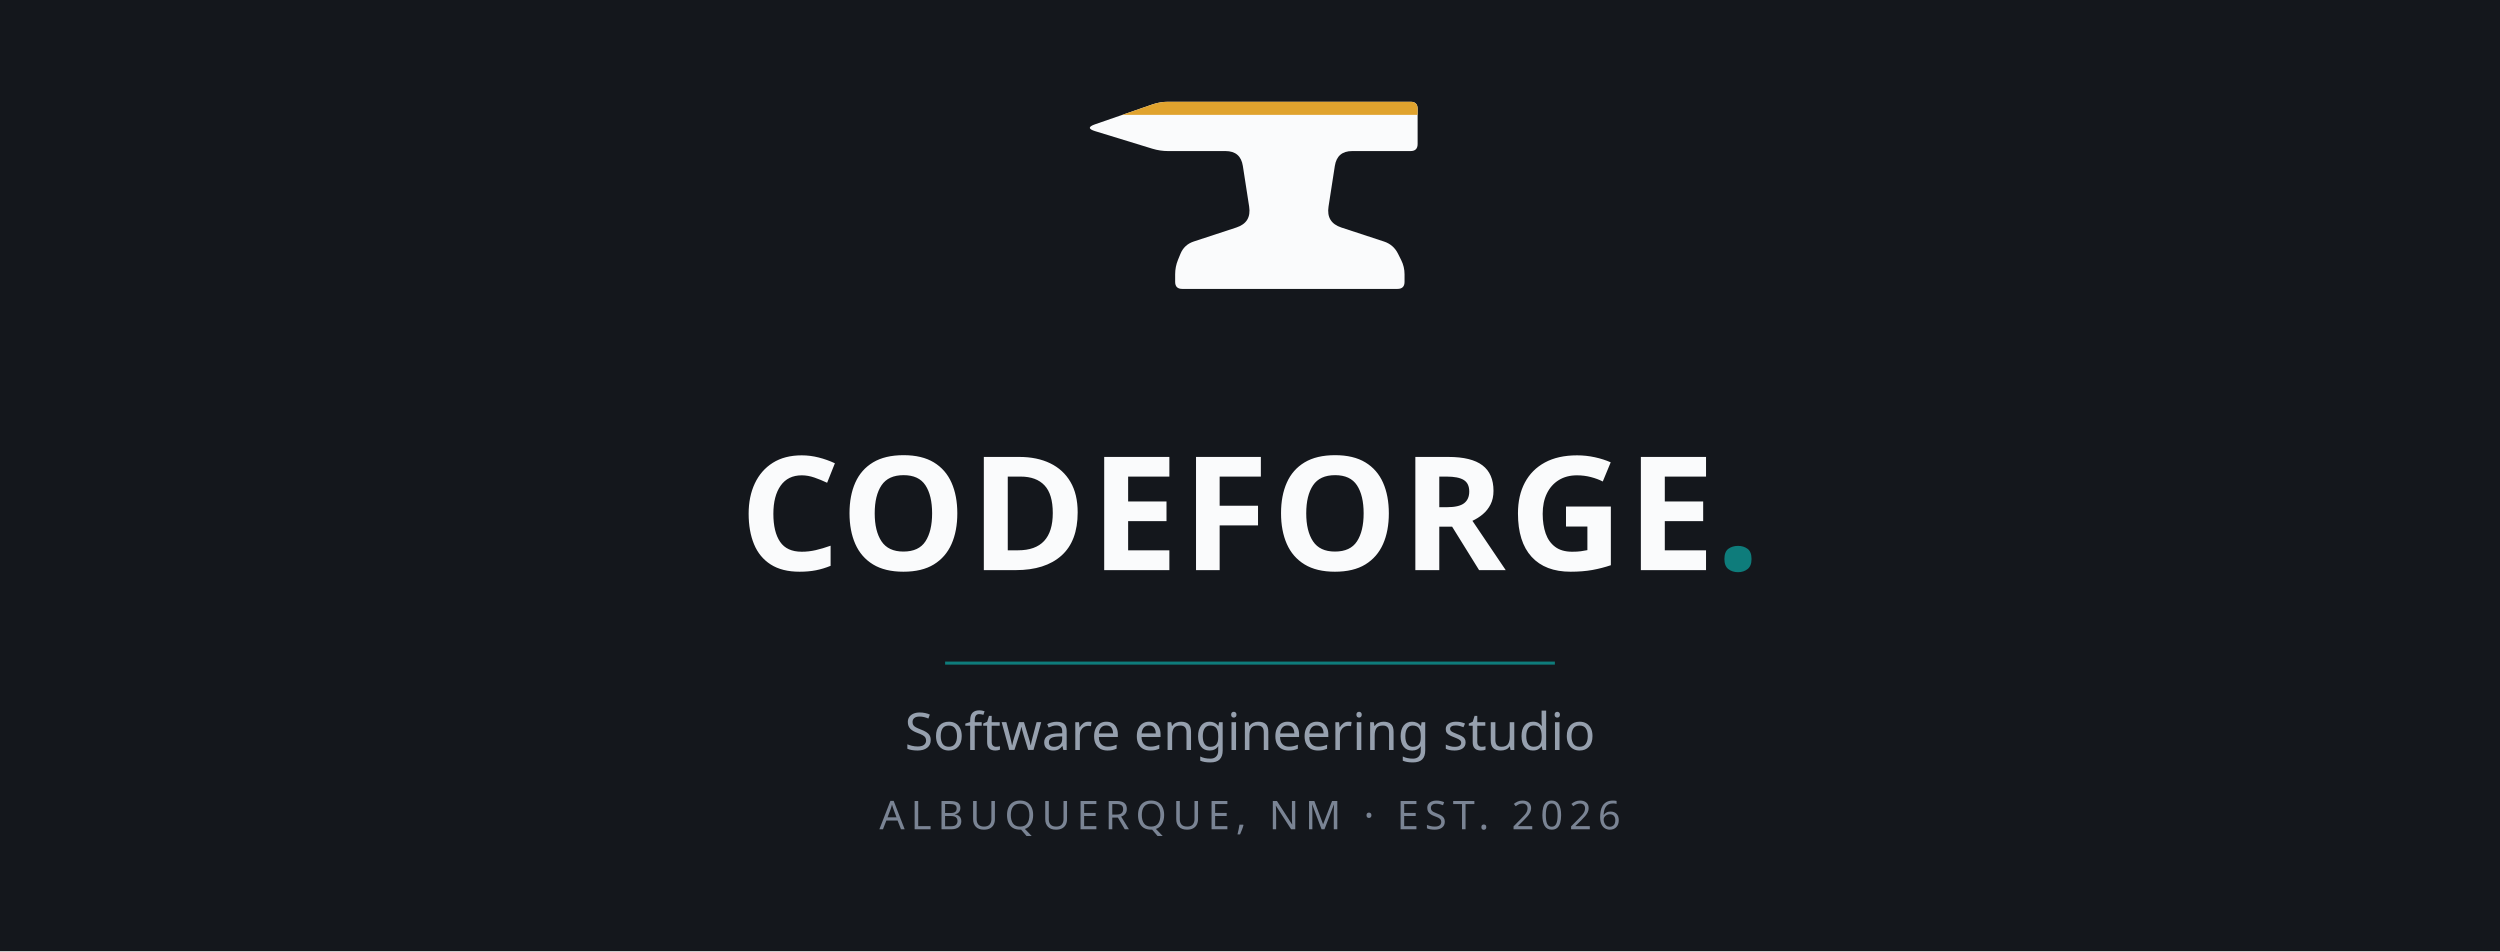
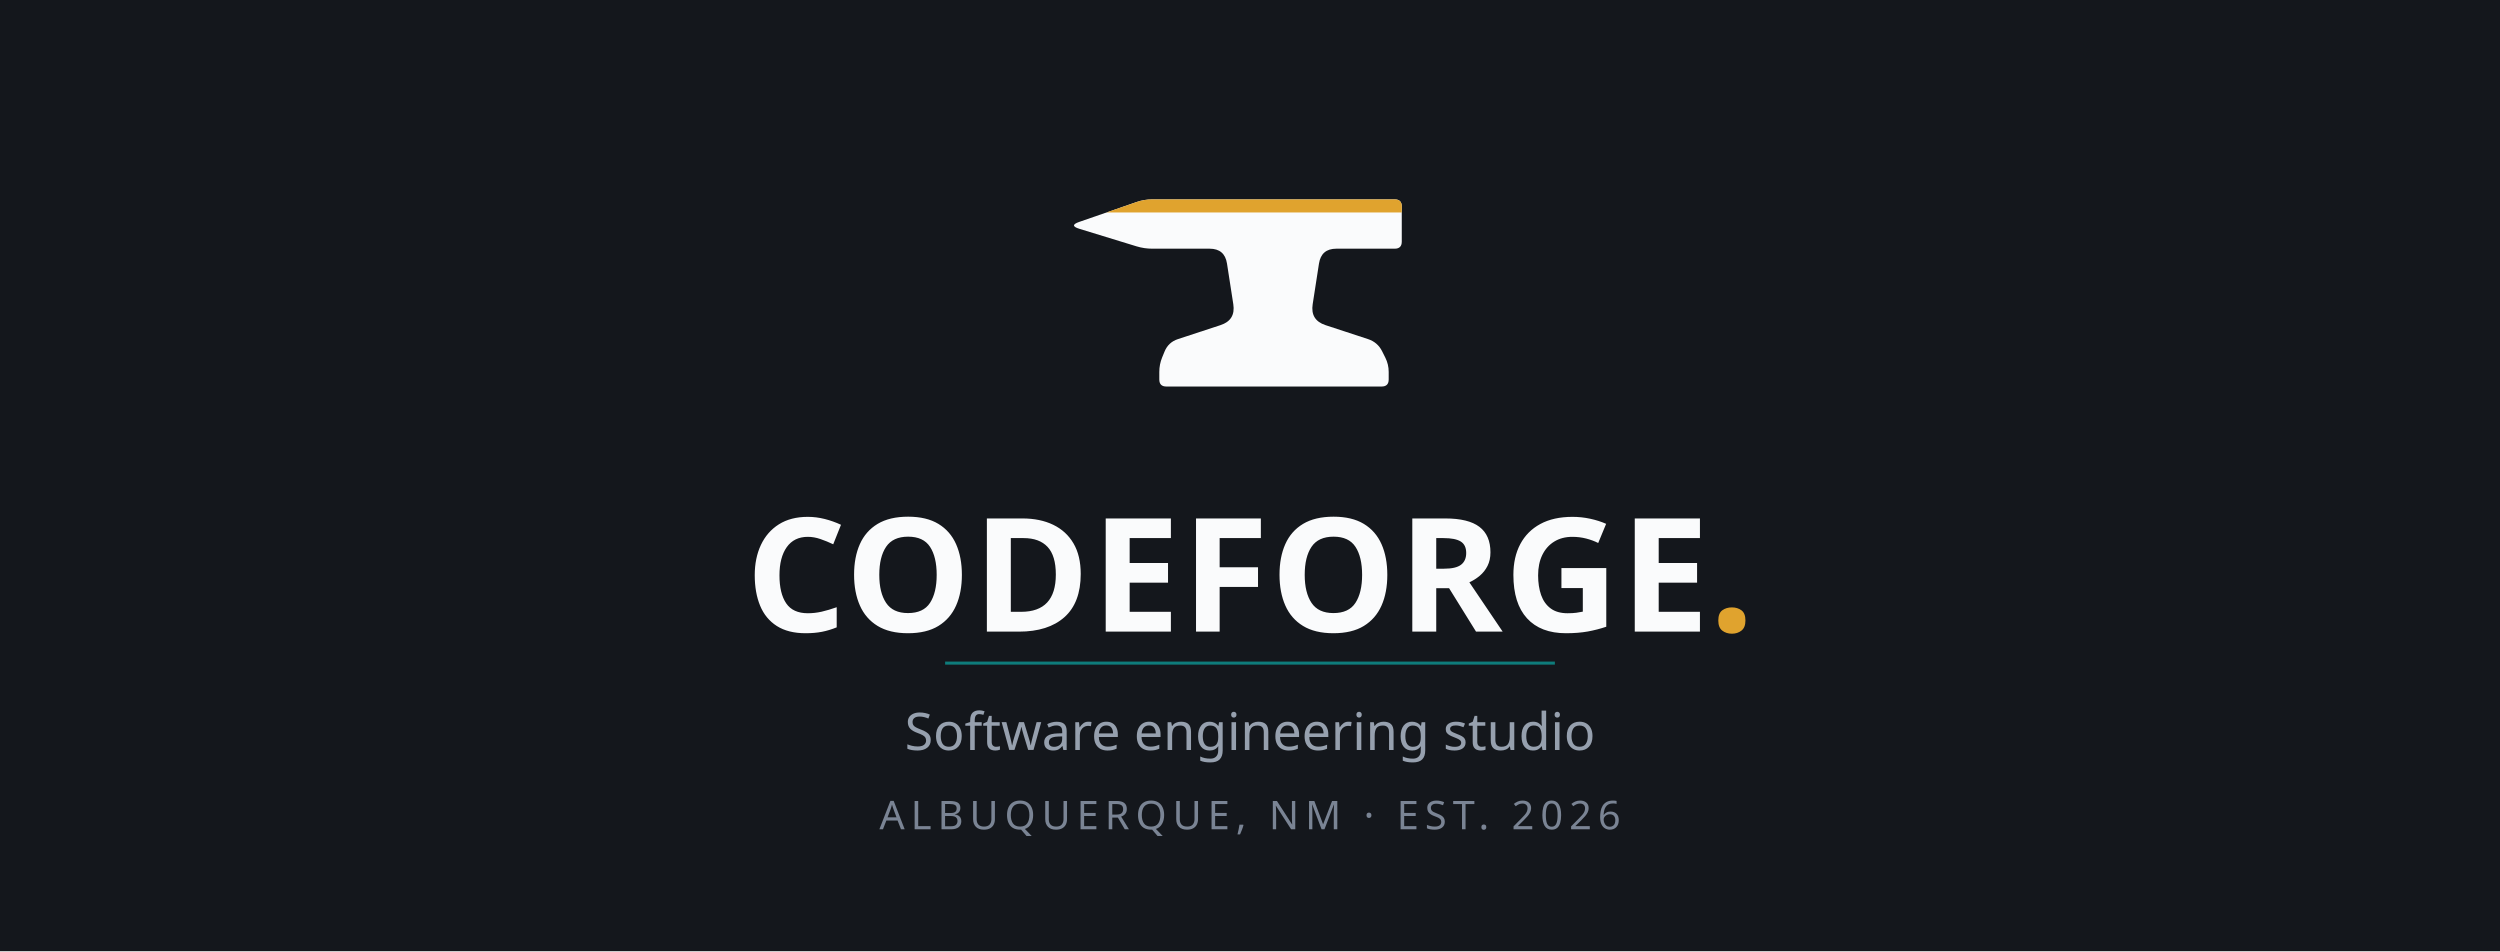
<svg xmlns="http://www.w3.org/2000/svg" width="1640" height="624" viewBox="0 0 1640 624">
  <rect width="1640" height="624" fill="#14171C" />
-   <g transform="translate(662,-56) scale(0.33)">
-     <g transform="translate(0,0) scale(1.0)">
-       <defs>
-         <clipPath id="cpcv">
-           <path d="M 171.03,430.45 Q 150.00,424.00 170.79,416.79 L 284.88,377.24 Q 300.00,372.00 316.00,372.00 L 798.00,372.00 Q 812.00,372.00 812.00,386.00 L 812.00,456.00 Q 812.00,470.00 798.00,470.00 L 682.00,470.00 Q 652.00,470.00 647.41,499.65 L 634.90,580.38 Q 630.00,612.00 660.40,621.98 L 745.00,649.76 Q 764.00,656.00 772.94,673.89 L 779.29,686.58 Q 786.00,700.00 786.00,715.00 L 786.00,730.00 Q 786.00,744.00 772.00,744.00 L 344.00,744.00 Q 330.00,744.00 330.00,730.00 L 330.00,715.00 Q 330.00,700.00 335.68,686.12 L 340.43,674.51 Q 348.00,656.00 367.00,649.76 L 451.60,621.98 Q 482.00,612.00 477.10,580.38 L 464.59,499.65 Q 460.00,470.00 430.00,470.00 L 316.00,470.00 Q 300.00,470.00 284.70,465.31 Z" />
-         </clipPath>
-       </defs>
-       <path d="M 171.03,430.45 Q 150.00,424.00 170.79,416.79 L 284.88,377.24 Q 300.00,372.00 316.00,372.00 L 798.00,372.00 Q 812.00,372.00 812.00,386.00 L 812.00,456.00 Q 812.00,470.00 798.00,470.00 L 682.00,470.00 Q 652.00,470.00 647.41,499.65 L 634.90,580.38 Q 630.00,612.00 660.40,621.98 L 745.00,649.76 Q 764.00,656.00 772.94,673.89 L 779.29,686.58 Q 786.00,700.00 786.00,715.00 L 786.00,730.00 Q 786.00,744.00 772.00,744.00 L 344.00,744.00 Q 330.00,744.00 330.00,730.00 L 330.00,715.00 Q 330.00,700.00 335.68,686.12 L 340.43,674.51 Q 348.00,656.00 367.00,649.76 L 451.60,621.98 Q 482.00,612.00 477.10,580.38 L 464.59,499.65 Q 460.00,470.00 430.00,470.00 L 316.00,470.00 Q 300.00,470.00 284.70,465.31 Z" fill="#FAFBFC" />
-       <rect x="130" y="372" width="700" height="26" fill="#E0A32E" clip-path="url(#cpcv)" />
-     </g>
+   <g transform="translate(820,190) scale(0.33) translate(-510.3,-551.4)">
+     <defs>
+       <clipPath id="cpcv">
+         <path d="M 171.03,430.45 Q 150.00,424.00 170.79,416.79 L 284.88,377.24 Q 300.00,372.00 316.00,372.00 L 798.00,372.00 Q 812.00,372.00 812.00,386.00 L 812.00,456.00 Q 812.00,470.00 798.00,470.00 L 682.00,470.00 Q 652.00,470.00 647.41,499.65 L 634.90,580.38 Q 630.00,612.00 660.40,621.98 L 745.00,649.76 Q 764.00,656.00 772.94,673.89 L 779.29,686.58 Q 786.00,700.00 786.00,715.00 L 786.00,730.00 Q 786.00,744.00 772.00,744.00 L 344.00,744.00 Q 330.00,744.00 330.00,730.00 L 330.00,715.00 Q 330.00,700.00 335.68,686.12 L 340.43,674.51 Q 348.00,656.00 367.00,649.76 L 451.60,621.98 Q 482.00,612.00 477.10,580.38 L 464.59,499.65 Q 460.00,470.00 430.00,470.00 L 316.00,470.00 Q 300.00,470.00 284.70,465.31 Z" />
+       </clipPath>
+     </defs>
+     <path d="M 171.03,430.45 Q 150.00,424.00 170.79,416.79 L 284.88,377.24 Q 300.00,372.00 316.00,372.00 L 798.00,372.00 Q 812.00,372.00 812.00,386.00 L 812.00,456.00 Q 812.00,470.00 798.00,470.00 L 682.00,470.00 Q 652.00,470.00 647.41,499.65 L 634.90,580.38 Q 630.00,612.00 660.40,621.98 L 745.00,649.76 Q 764.00,656.00 772.94,673.89 L 779.29,686.58 Q 786.00,700.00 786.00,715.00 L 786.00,730.00 Q 786.00,744.00 772.00,744.00 L 344.00,744.00 Q 330.00,744.00 330.00,730.00 L 330.00,715.00 Q 330.00,700.00 335.68,686.12 L 340.43,674.51 Q 348.00,656.00 367.00,649.76 L 451.60,621.98 Q 482.00,612.00 477.10,580.38 L 464.59,499.65 Q 460.00,470.00 430.00,470.00 L 316.00,470.00 Q 300.00,470.00 284.70,465.31 Z" fill="#FAFBFC" />
+     <rect x="130" y="372" width="700" height="26" fill="#E0A32E" clip-path="url(#cpcv)" />
  </g>
-   <text x="820" y="374" font-family="Archivo" font-weight="700" font-size="104" fill="#FAFBFC" text-anchor="middle" letter-spacing="2">CODEFORGE<tspan fill="#0E7C7B">.</tspan>
+   <text x="820" y="374" font-family="Archivo" font-weight="700" font-size="104" fill="#FAFBFC" text-anchor="middle" dominant-baseline="central" letter-spacing="1">CODEFORGE<tspan fill="#E0A32E">.</tspan>
  </text>
  <rect x="620" y="434" width="400" height="2" fill="#0E7C7B" />
  <text x="820" y="492" font-family="Archivo" font-weight="500" font-size="34" fill="#96A0AE" text-anchor="middle">Software engineering studio</text>
  <text x="820" y="544" font-family="Archivo" font-weight="500" font-size="26" fill="#7A8494" text-anchor="middle" letter-spacing="4">ALBUQUERQUE, NM · EST. 2026</text>
</svg>
